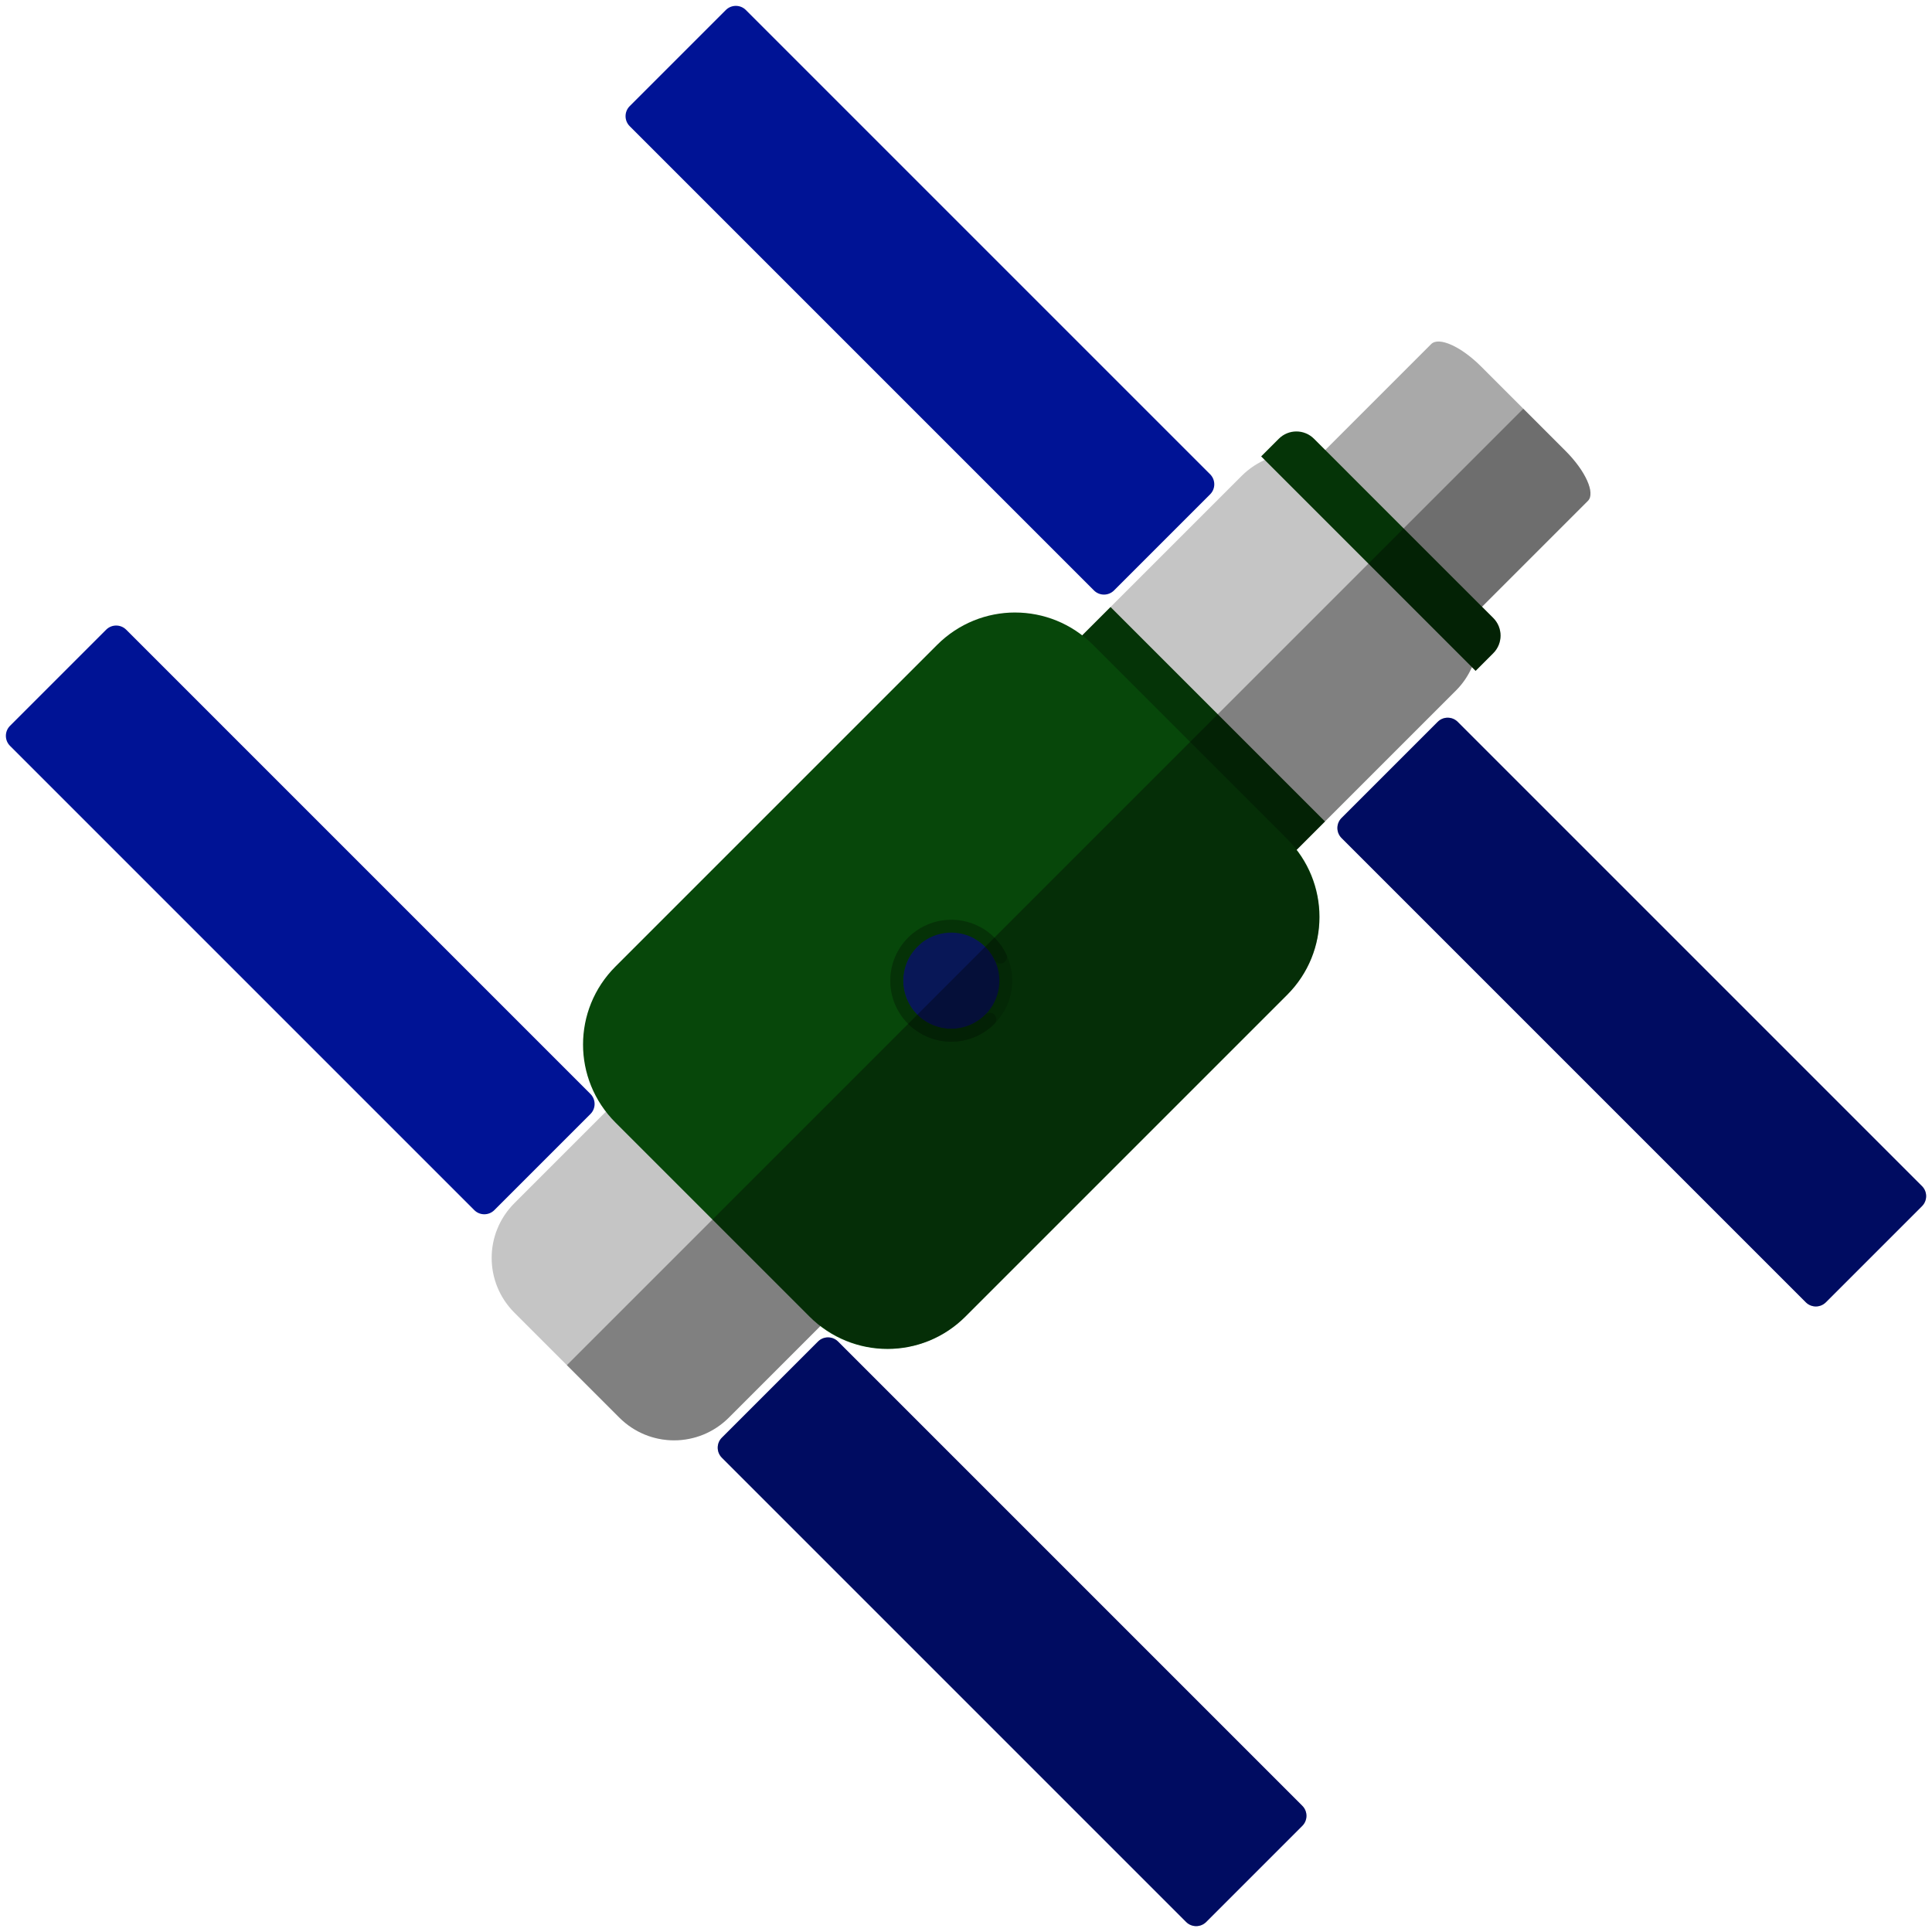
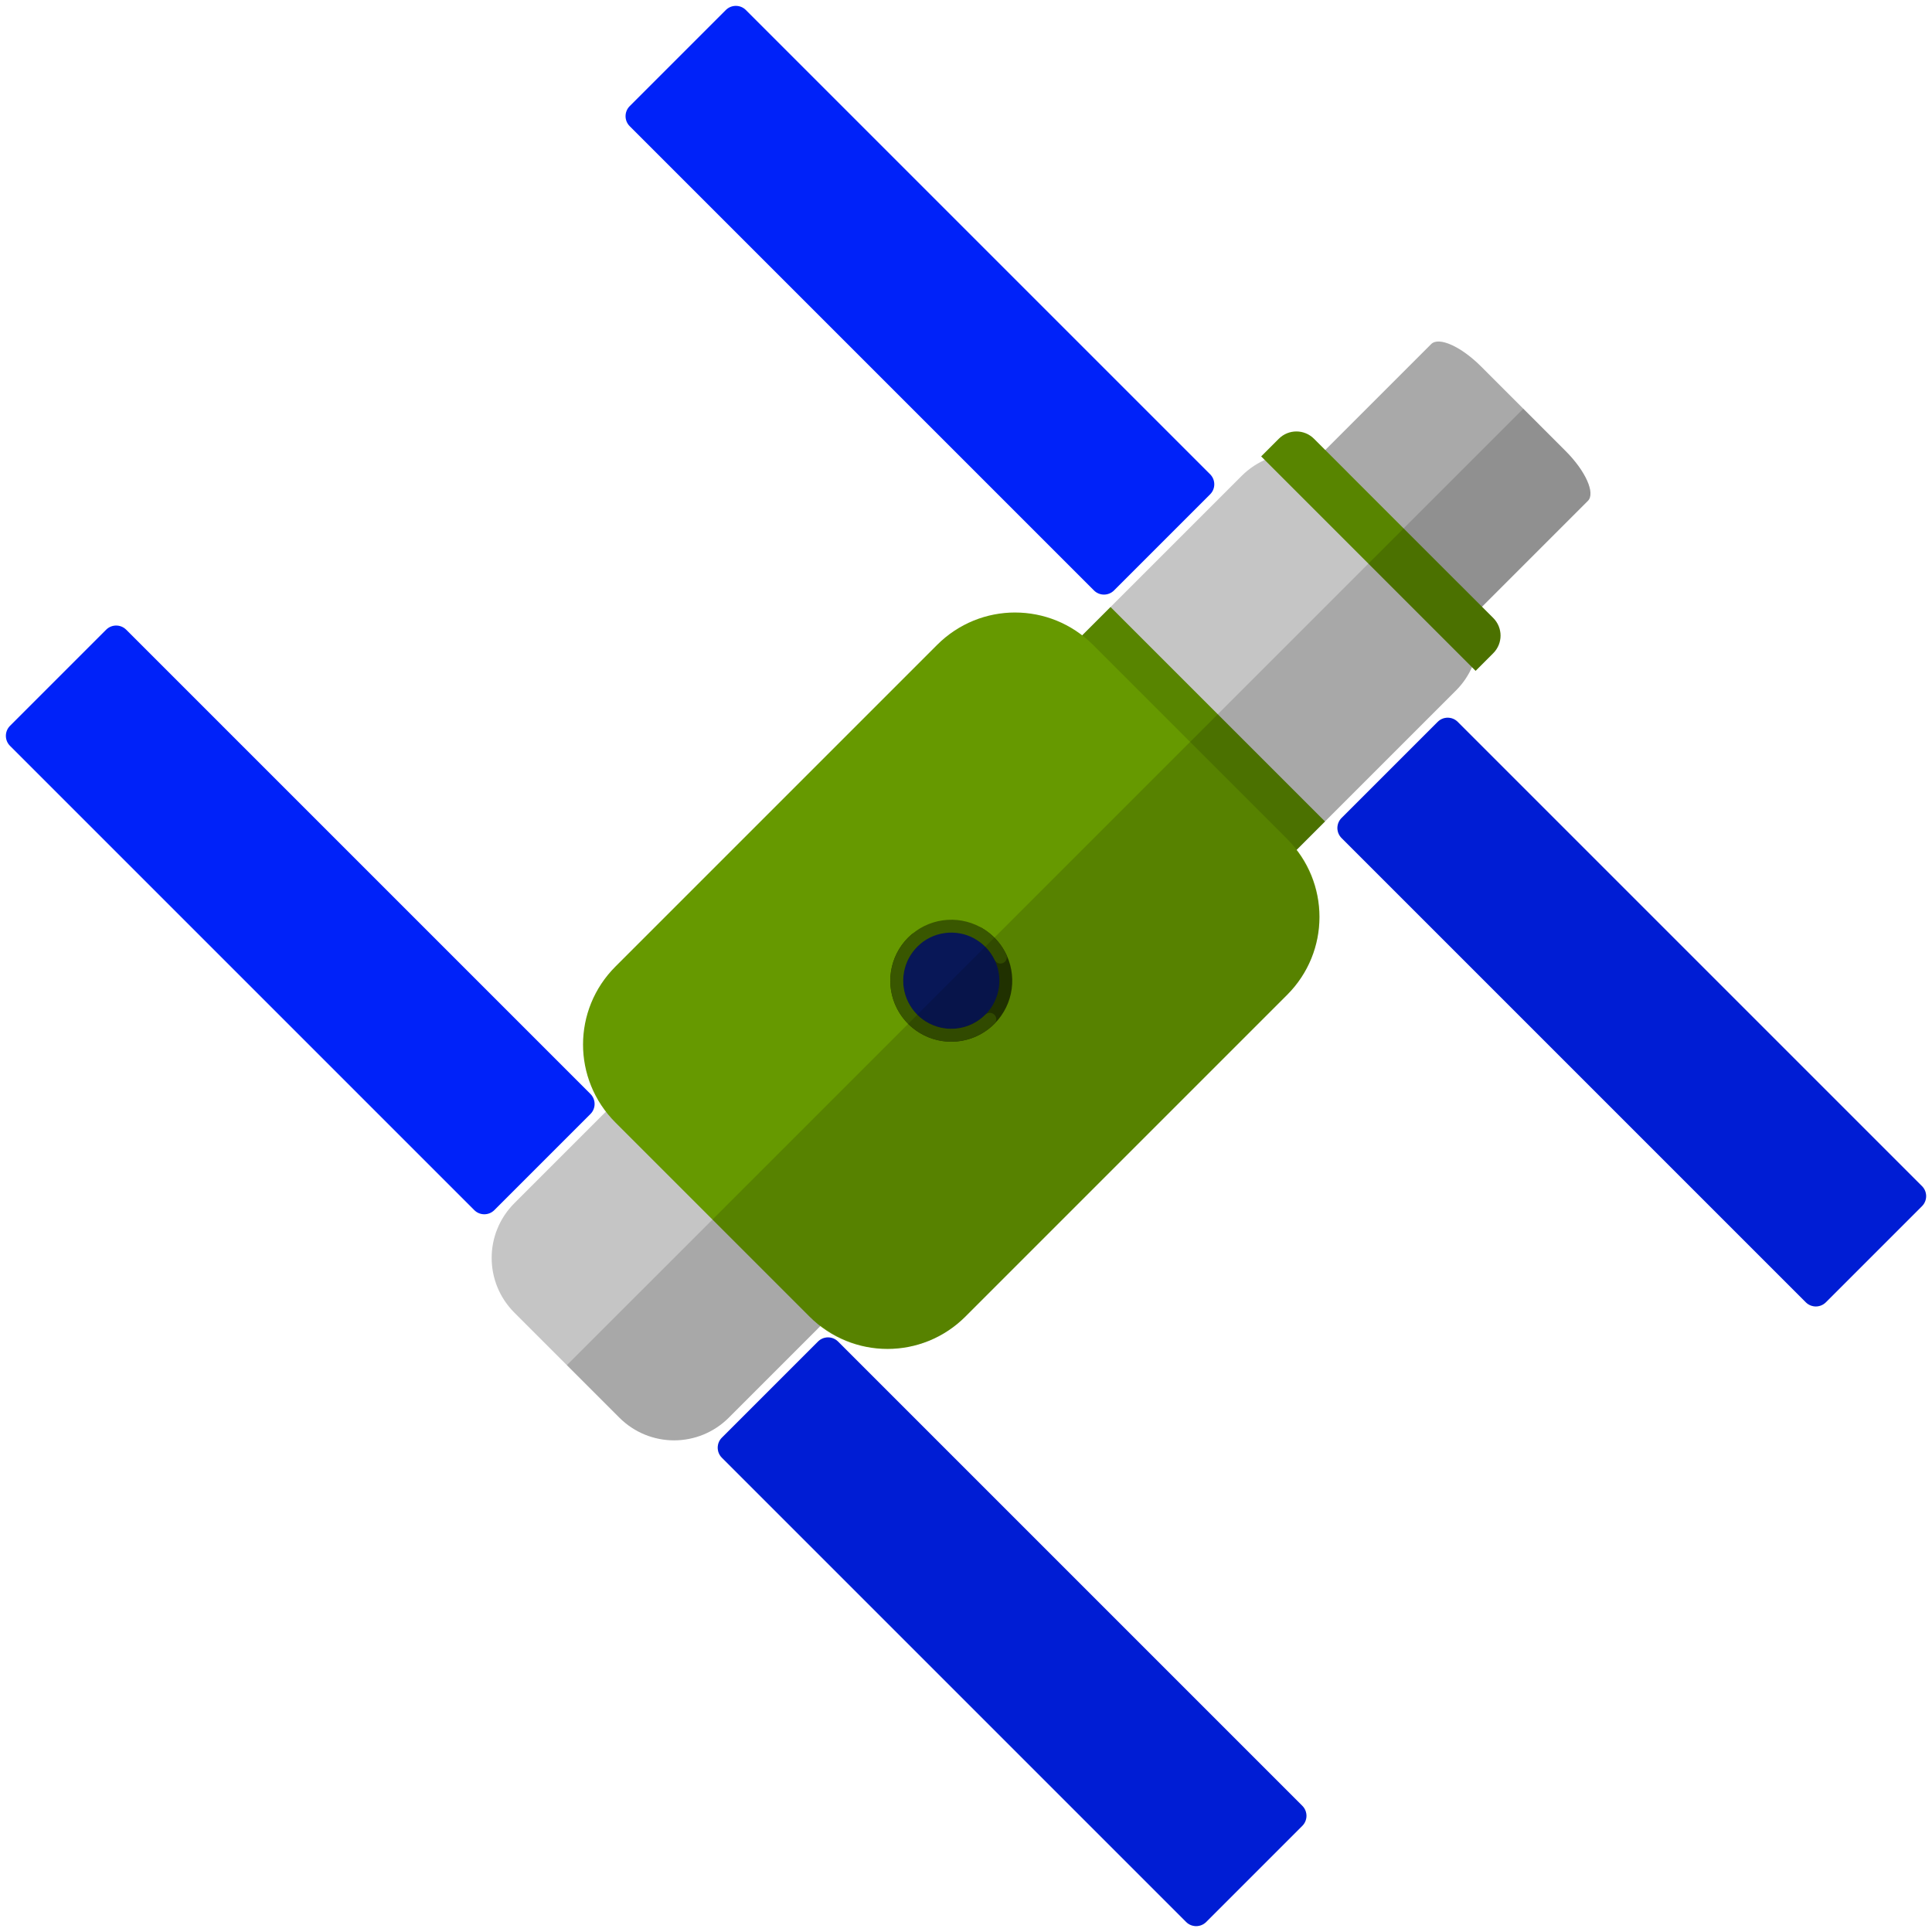
<svg xmlns="http://www.w3.org/2000/svg" width="300" height="300" viewBox="0 0 79.375 79.375" version="1.1" id="svg1" xml:space="preserve">
  <defs id="defs1" />
  <g id="layer3" transform="matrix(0.557288,0.557288,-0.557288,0.557288,40.36669,-5.226474)" style="stroke-width:1.269">
    <path id="rect87" style="fill:#a9a9a9;fill-opacity:1;stroke-width:1.679" d="m 36.57,-0.179 c -1.474,0 -2.66,0.452 -2.66,1.013 V 11.189 c 0,0.561 1.186,1.013 2.66,1.013 h 6.235 c 1.474,0 2.66,-0.452 2.66,-1.013 V 0.835 c 0,-0.561 -1.186,-1.013 -2.66,-1.013 z" />
    <path id="rect84" style="fill:#c5c5c5;fill-opacity:1;stroke-width:1.679" d="m 35.822,8.644 c -2.237,0 -4.039,1.801 -4.039,4.039 v 53.61 c 0,2.237 1.801,4.039 4.039,4.039 h 7.732 c 2.237,0 4.039,-1.801 4.039,-4.039 V 12.683 c 0,-2.237 -1.801,-4.039 -4.039,-4.039 z" />
    <g id="g96" style="stroke-width:1.269">
-       <path id="rect88" style="fill:#053407;fill-opacity:1;stroke-width:1.679" d="m 31.783,22.346 v 2.598 h 15.809 v -2.598 z" />
-       <path id="rect89" style="fill:#053407;fill-opacity:1;stroke-width:1.679" d="m 33.082,8.644 c -0.719,0 -1.299,0.579 -1.299,1.299 V 11.242 h 1.299 13.211 1.299 V 9.943 c 0,-0.719 -0.58,-1.299 -1.299,-1.299 z" />
+       <path id="rect88" style="fill:#588500;fill-opacity:1;stroke-width:1.679" d="m 31.783,22.346 v 2.598 h 15.809 v -2.598 z" />
+       <path id="rect89" style="fill:#588500;fill-opacity:1;stroke-width:1.679" d="m 33.082,8.644 c -0.719,0 -1.299,0.579 -1.299,1.299 V 11.242 h 1.299 13.211 1.299 V 9.943 c 0,-0.719 -0.58,-1.299 -1.299,-1.299 z" />
    </g>
-     <g id="g94" style="fill:#001395;fill-opacity:1;stroke-width:1.269">
-       <rect style="fill:#001395;fill-opacity:1;stroke-width:1.679" id="rect93" width="35.704" height="8.564" x="48.075" y="13.782" ry="0.739" />
-       <rect style="fill:#001395;fill-opacity:1;stroke-width:1.679" id="rect97" width="35.704" height="8.564" x="48.075" y="59.466" ry="0.739" />
-       <rect style="fill:#001395;fill-opacity:1;stroke-width:1.679" id="rect98" width="35.704" height="8.564" x="-4.404" y="13.782" ry="0.739" />
-       <rect style="fill:#001395;fill-opacity:1;stroke-width:1.679" id="rect99" width="35.704" height="8.564" x="-4.404" y="59.466" ry="0.739" />
+     <g id="g94" style="fill:#0022f9;fill-opacity:1;stroke-width:1.269">
+       <rect style="fill:#0022f9;fill-opacity:1;stroke-width:1.679" id="rect93" width="35.704" height="8.564" x="48.075" y="13.782" ry="0.739" />
+       <rect style="fill:#0022f9;fill-opacity:1;stroke-width:1.679" id="rect97" width="35.704" height="8.564" x="48.075" y="59.466" ry="0.739" />
+       <rect style="fill:#0022f9;fill-opacity:1;stroke-width:1.679" id="rect98" width="35.704" height="8.564" x="-4.404" y="13.782" ry="0.739" />
+       <rect style="fill:#0022f9;fill-opacity:1;stroke-width:1.679" id="rect99" width="35.704" height="8.564" x="-4.404" y="59.466" ry="0.739" />
    </g>
    <g id="g95" style="stroke-width:1.269">
-       <path id="rect82" style="fill:#07470a;fill-opacity:1;stroke-width:1.679" d="m 28.467,26.066 c -1.039,1.039 -1.681,2.477 -1.681,4.07 v 23.712 c 0,3.186 2.564,5.75 5.75,5.75 h 14.302 c 3.186,0 5.75,-2.564 5.75,-5.75 V 30.136 c 0,-3.186 -2.565,-5.75 -5.75,-5.75 H 32.537 c -1.593,0 -3.03,0.641 -4.07,1.681 z" />
+       <path id="rect82" style="fill:#669900;fill-opacity:1;stroke-width:1.679" d="m 28.467,26.066 c -1.039,1.039 -1.681,2.477 -1.681,4.07 v 23.712 c 0,3.186 2.564,5.75 5.75,5.75 h 14.302 c 3.186,0 5.75,-2.564 5.75,-5.75 V 30.136 c 0,-3.186 -2.565,-5.75 -5.75,-5.75 H 32.537 c -1.593,0 -3.03,0.641 -4.07,1.681 z" />
      <circle style="fill:#081757;fill-opacity:1;stroke-width:1.679" id="path93" cx="39.688" cy="41.992" r="2.843" />
-       <path style="fill:none;fill-opacity:1;stroke:#063d09;stroke-width:0.671;stroke-linecap:round;stroke-linejoin:miter;stroke-dasharray:none;stroke-opacity:1" id="path94" d="m -47.99,27.467 a 2.843,2.843 0 0 1 -1.98,2.709 2.843,2.843 0 0 1 -3.183,-1.065 2.843,2.843 0 0 1 0.049,-3.356 2.843,2.843 0 0 1 3.212,-0.972" transform="rotate(-105)" />
-       <path style="fill:none;fill-opacity:1;stroke:#053207;stroke-width:0.671;stroke-linecap:round;stroke-linejoin:miter;stroke-dasharray:none;stroke-opacity:1" id="circle93" d="m 42.531,41.992 a 2.843,2.843 0 0 1 -1.98,2.709 2.843,2.843 0 0 1 -3.183,-1.065 2.843,2.843 0 0 1 0.049,-3.356 2.843,2.843 0 0 1 3.212,-0.972" />
+       <path style="fill:none;fill-opacity:1;stroke:#263a00;stroke-width:0.671;stroke-linecap:round;stroke-linejoin:miter;stroke-dasharray:none;stroke-opacity:1" id="path94" d="m -47.99,27.467 a 2.843,2.843 0 0 1 -1.98,2.709 2.843,2.843 0 0 1 -3.183,-1.065 2.843,2.843 0 0 1 0.049,-3.356 2.843,2.843 0 0 1 3.212,-0.972" transform="rotate(-105)" />
+       <path style="fill:none;fill-opacity:1;stroke:#395700;stroke-width:0.671;stroke-linecap:round;stroke-linejoin:miter;stroke-dasharray:none;stroke-opacity:1" id="circle93" d="m 42.531,41.992 a 2.843,2.843 0 0 1 -1.98,2.709 2.843,2.843 0 0 1 -3.183,-1.065 2.843,2.843 0 0 1 0.049,-3.356 2.843,2.843 0 0 1 3.212,-0.972" />
    </g>
-     <path id="path176" style="fill:#000000;fill-opacity:0.35;stroke-width:0.671;stroke-linecap:round" d="m 39.688,-0.179 v 8.823 2.597 0.962 10.143 2.039 0.559 14.204 0.04 0.019 5.578 a 2.843,2.843 0 0 0 0.292,-0.029 2.843,2.843 0 0 0 0.889,-0.238 2.843,2.843 0 0 0 0.381,-0.217 2.843,2.843 0 0 1 -0.381,0.217 2.843,2.843 0 0 1 -0.889,0.238 2.843,2.843 0 0 1 -0.292,0.029 v 0.03 0.02 14.763 10.733 h 3.866 c 2.237,0 4.038,-1.802 4.038,-4.039 l -10e-7,-6.769 c 2.823,-0.37 4.997,-2.748 4.997,-5.675 V 30.135 c 0,-2.927 -2.173,-5.305 -4.997,-5.675 v -2.114 -9.663 c -10e-7,-0.51 -0.104,-0.993 -0.275,-1.442 h 0.275 V 9.943 c 0,-0.719 -0.58,-1.299 -1.299,-1.299 h -0.827 l 10e-7,-7.81 c -10e-7,-0.561 -1.186,-1.013 -2.66,-1.013 z m 9.126,13.961 c -0.409,1e-6 -0.739,0.329 -0.739,0.738 v 7.087 c -10e-7,0.409 0.33,0.738 0.739,0.738 h 34.227 c 0.409,10e-7 0.738,-0.329 0.738,-0.738 v -7.087 c 0,-0.409 -0.329,-0.738 -0.738,-0.738 z m -8.649,25.413 a 2.843,2.843 0 0 1 0.105,0.039 2.843,2.843 0 0 1 0.104,0.042 2.843,2.843 0 0 1 0.344,0.096 2.843,2.843 0 0 1 0.024,0.012 2.843,2.843 0 0 0 -0.368,-0.107 2.843,2.843 0 0 0 -0.578,-0.074 2.843,2.843 0 0 1 0.578,0.074 2.843,2.843 0 0 0 -0.104,-0.042 2.843,2.843 0 0 0 -0.105,-0.039 z m 1.905,1.25 a 2.843,2.843 0 0 1 0.03,0.048 2.843,2.843 0 0 1 0.015,0.028 2.843,2.843 0 0 0 -0.044,-0.076 z m 0.46,1.537 a 2.843,2.843 0 0 1 8.48e-4,0.01 2.843,2.843 0 0 1 -0.003,0.011 2.843,2.843 0 0 0 0.002,-0.021 z m -0.218,1.033 a 2.843,2.843 0 0 1 -7.78e-4,0.003 2.843,2.843 0 0 1 -0.128,0.27 2.843,2.843 0 0 0 0.094,-0.129 2.843,2.843 0 0 1 -0.094,0.129 2.843,2.843 0 0 1 -0.248,0.338 2.843,2.843 0 0 1 -0.628,0.628 2.843,2.843 0 0 0 0.628,-0.628 2.843,2.843 0 0 0 0.248,-0.338 2.843,2.843 0 0 0 0.128,-0.273 z m -1.578,1.58 a 2.843,2.843 0 0 1 -0.109,0.037 2.843,2.843 0 0 0 0.109,-0.037 z m 8.08,14.871 c -0.409,0 -0.739,0.329 -0.739,0.738 v 7.087 c 0,0.409 0.33,0.738 0.739,0.738 l 34.226,-2.6e-5 c 0.409,10e-7 0.738,-0.329 0.738,-0.738 v -7.087 c 0,-0.409 -0.329,-0.738 -0.738,-0.738 z" />
+     <path id="path176" style="fill:#000000;fill-opacity:0.15;stroke-width:0.671;stroke-linecap:round" d="m 39.688,-0.179 v 8.823 2.597 0.962 10.143 2.039 0.559 14.204 0.04 0.019 5.578 a 2.843,2.843 0 0 0 0.292,-0.029 2.843,2.843 0 0 0 0.889,-0.238 2.843,2.843 0 0 0 0.381,-0.217 2.843,2.843 0 0 1 -0.381,0.217 2.843,2.843 0 0 1 -0.889,0.238 2.843,2.843 0 0 1 -0.292,0.029 v 0.03 0.02 14.763 10.733 h 3.866 c 2.237,0 4.038,-1.802 4.038,-4.039 l -10e-7,-6.769 c 2.823,-0.37 4.997,-2.748 4.997,-5.675 V 30.135 c 0,-2.927 -2.173,-5.305 -4.997,-5.675 v -2.114 -9.663 c -10e-7,-0.51 -0.104,-0.993 -0.275,-1.442 h 0.275 V 9.943 c 0,-0.719 -0.58,-1.299 -1.299,-1.299 h -0.827 l 10e-7,-7.81 c -10e-7,-0.561 -1.186,-1.013 -2.66,-1.013 z m 9.126,13.961 c -0.409,1e-6 -0.739,0.329 -0.739,0.738 v 7.087 c -10e-7,0.409 0.33,0.738 0.739,0.738 h 34.227 c 0.409,10e-7 0.738,-0.329 0.738,-0.738 v -7.087 c 0,-0.409 -0.329,-0.738 -0.738,-0.738 z m -8.649,25.413 a 2.843,2.843 0 0 1 0.105,0.039 2.843,2.843 0 0 1 0.104,0.042 2.843,2.843 0 0 1 0.344,0.096 2.843,2.843 0 0 1 0.024,0.012 2.843,2.843 0 0 0 -0.368,-0.107 2.843,2.843 0 0 0 -0.578,-0.074 2.843,2.843 0 0 1 0.578,0.074 2.843,2.843 0 0 0 -0.104,-0.042 2.843,2.843 0 0 0 -0.105,-0.039 z m 1.905,1.25 a 2.843,2.843 0 0 1 0.03,0.048 2.843,2.843 0 0 1 0.015,0.028 2.843,2.843 0 0 0 -0.044,-0.076 z m 0.46,1.537 a 2.843,2.843 0 0 1 8.48e-4,0.01 2.843,2.843 0 0 1 -0.003,0.011 2.843,2.843 0 0 0 0.002,-0.021 z m -0.218,1.033 a 2.843,2.843 0 0 1 -7.78e-4,0.003 2.843,2.843 0 0 1 -0.128,0.27 2.843,2.843 0 0 0 0.094,-0.129 2.843,2.843 0 0 1 -0.094,0.129 2.843,2.843 0 0 1 -0.248,0.338 2.843,2.843 0 0 1 -0.628,0.628 2.843,2.843 0 0 0 0.628,-0.628 2.843,2.843 0 0 0 0.248,-0.338 2.843,2.843 0 0 0 0.128,-0.273 z m -1.578,1.58 a 2.843,2.843 0 0 1 -0.109,0.037 2.843,2.843 0 0 0 0.109,-0.037 z m 8.08,14.871 c -0.409,0 -0.739,0.329 -0.739,0.738 v 7.087 c 0,0.409 0.33,0.738 0.739,0.738 l 34.226,-2.6e-5 c 0.409,10e-7 0.738,-0.329 0.738,-0.738 v -7.087 c 0,-0.409 -0.329,-0.738 -0.738,-0.738 z" />
  </g>
</svg>
